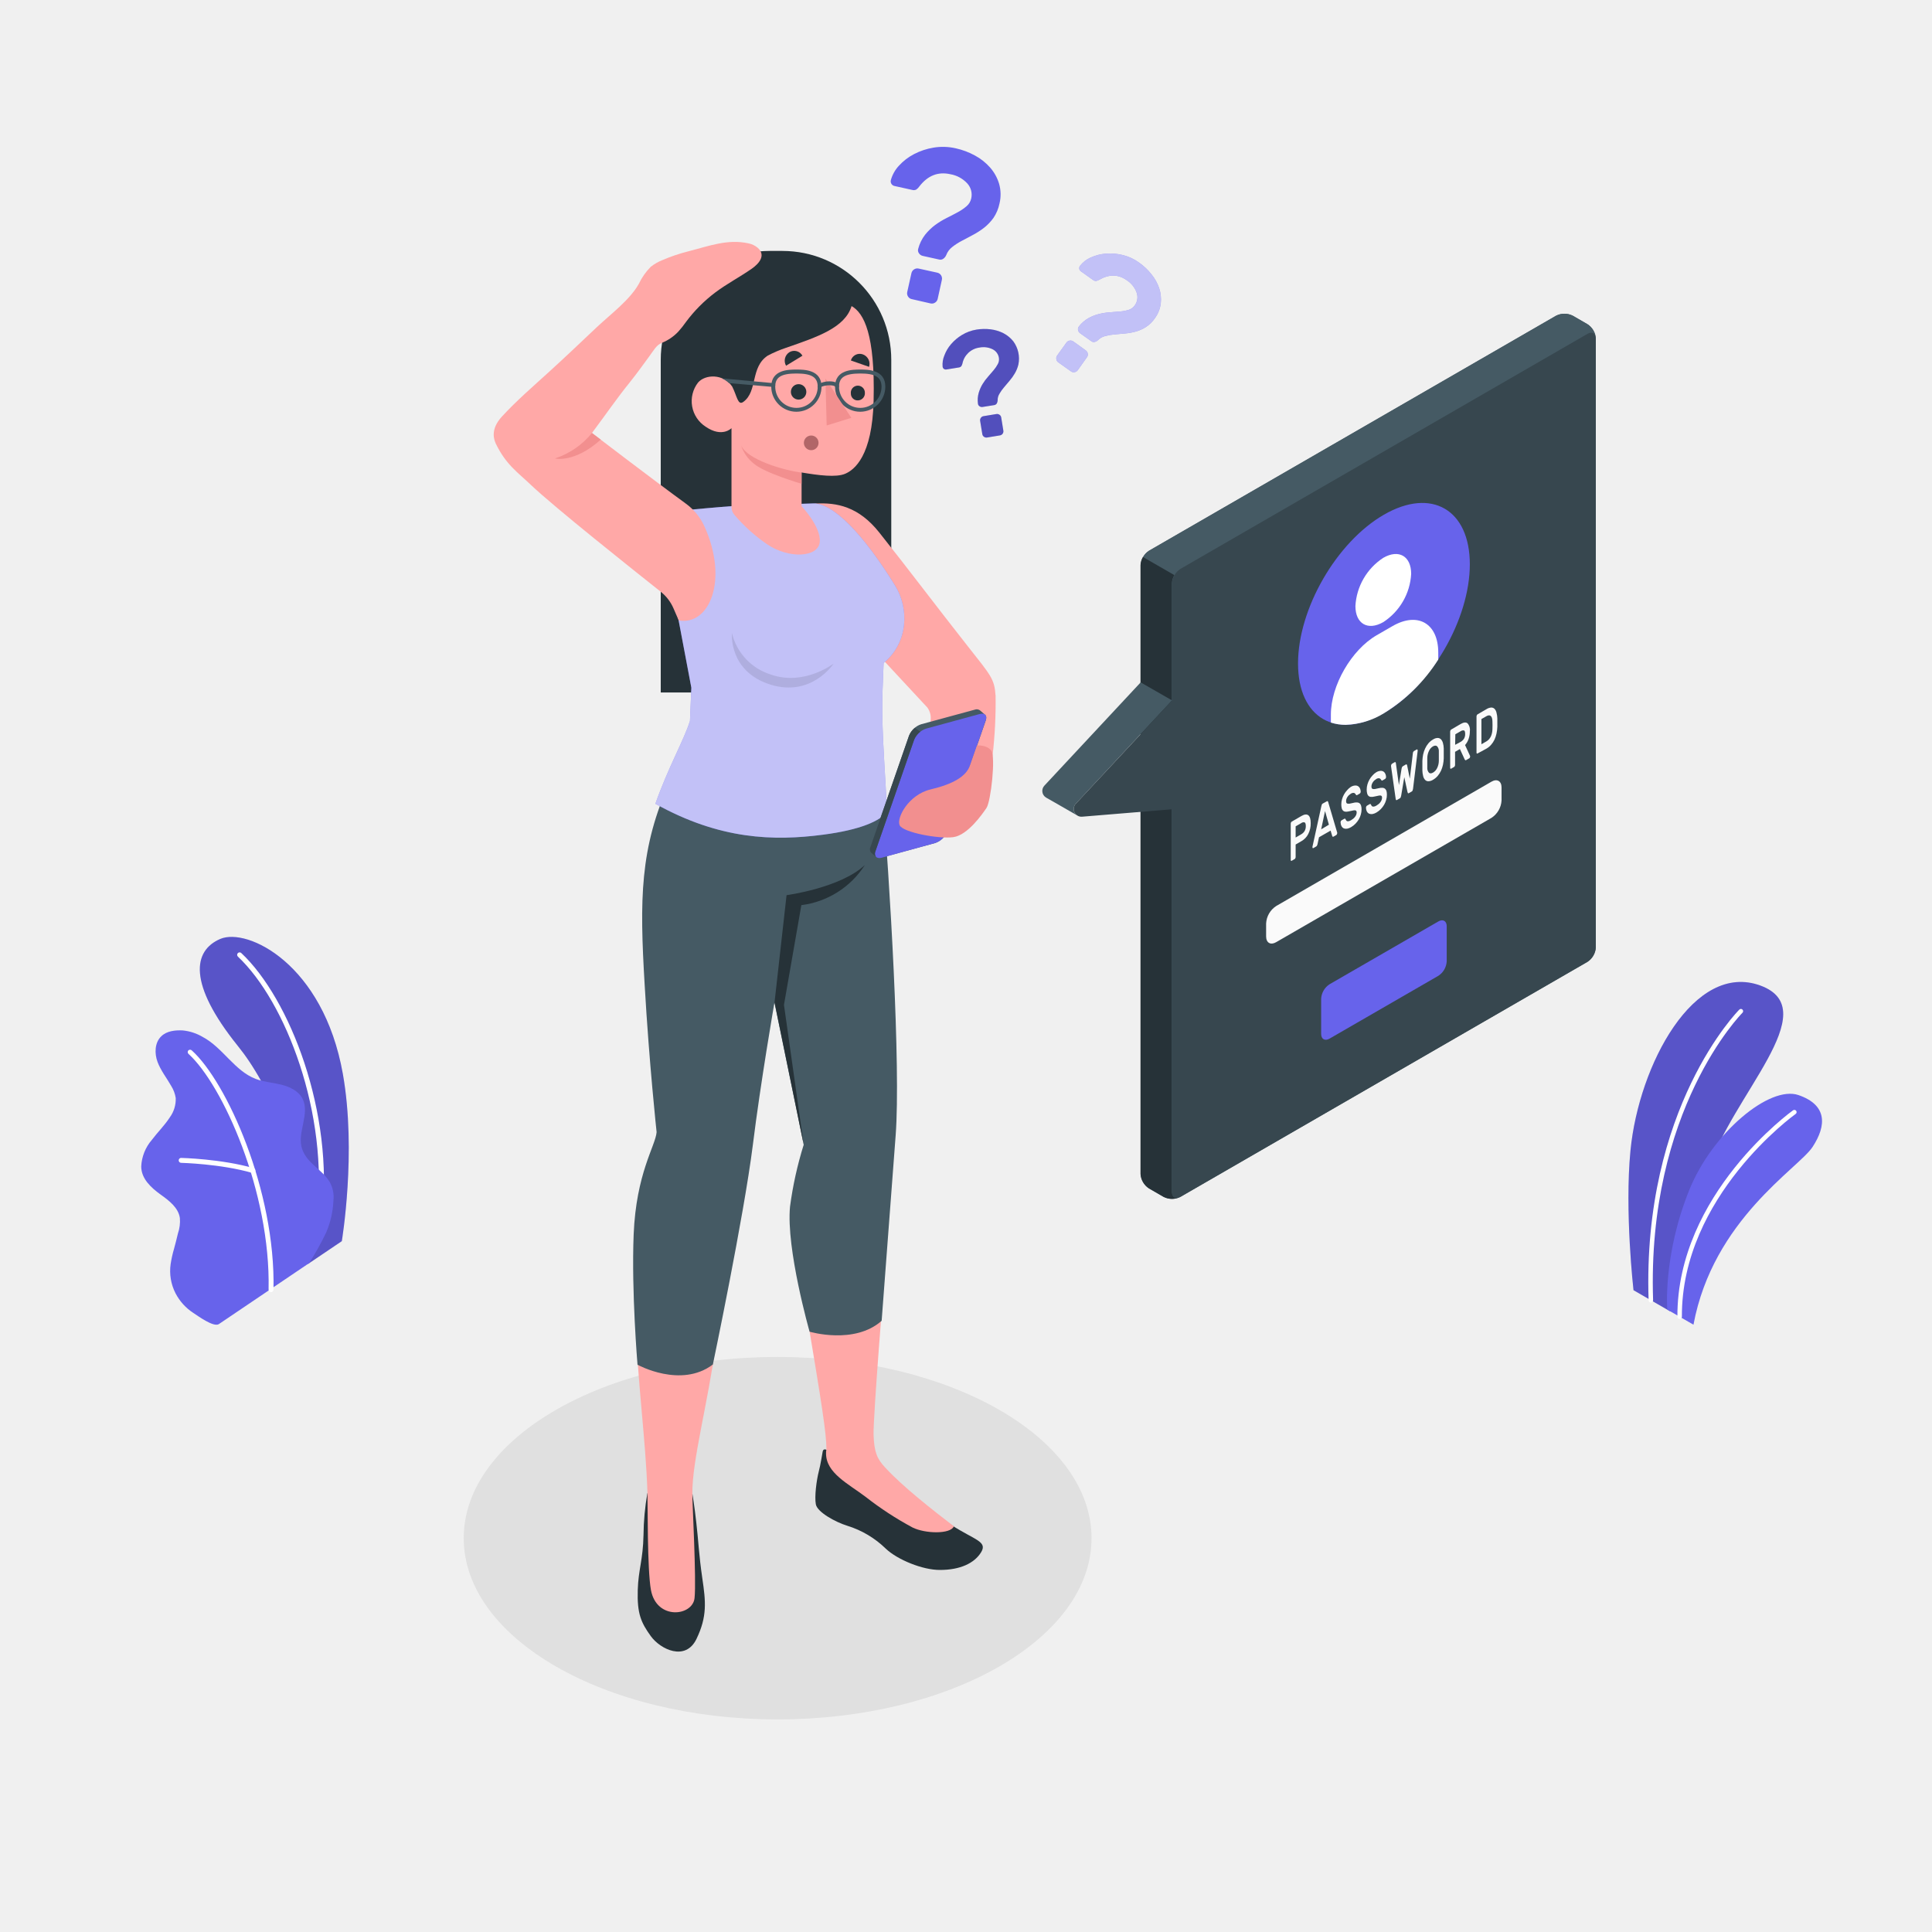
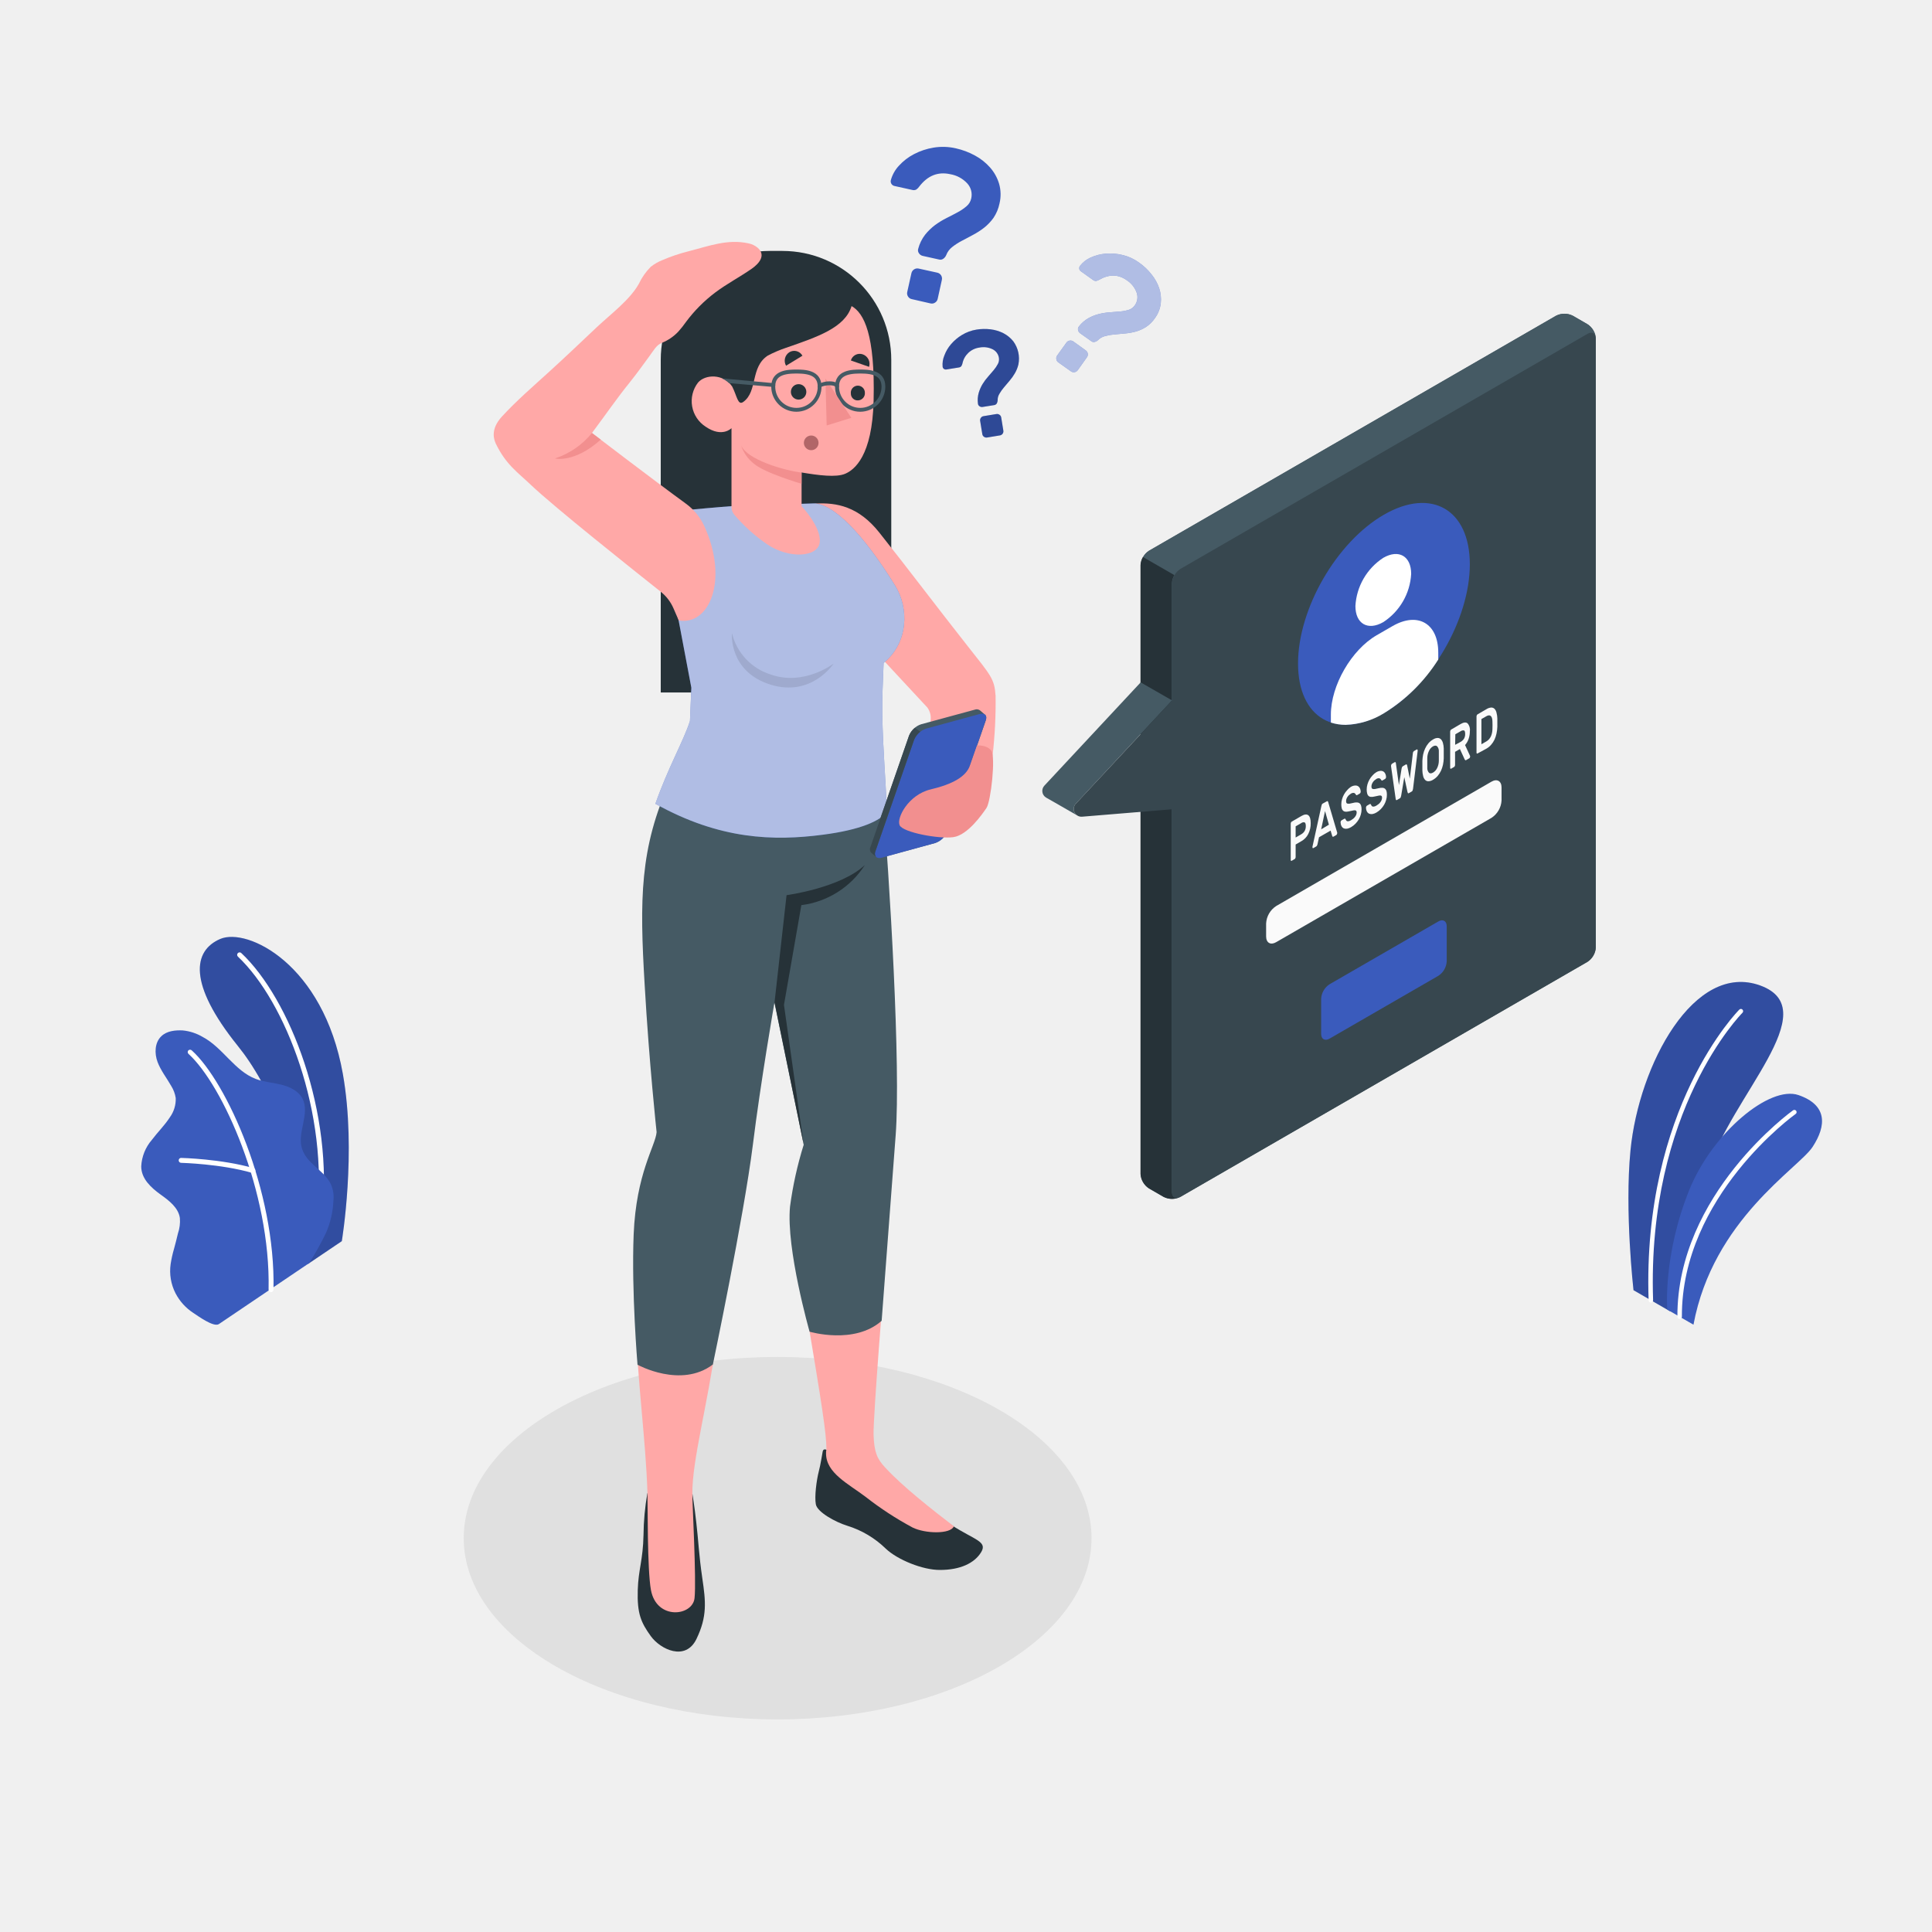
<svg xmlns="http://www.w3.org/2000/svg" viewBox="0 0 500 500">
-   <g id="freepik--Floor--inject-62">
-     <ellipse id="freepik--floor--inject-62" cx="250" cy="341.91" rx="235.59" ry="136.02" style="fill:#f0f0f0" />
+   <g id="freepik--Floor--inject-63">
+     <ellipse id="freepik--floor--inject-63" cx="250" cy="341.91" rx="235.59" ry="136.02" style="fill:#f0f0f0" />
  </g>
-   <g id="freepik--Shadow--inject-62">
-     <ellipse id="freepik--shadow--inject-62" cx="201.25" cy="398.08" rx="81.24" ry="46.9" style="fill:#e0e0e0" />
+   <g id="freepik--Shadow--inject-63">
+     <ellipse id="freepik--shadow--inject-63" cx="201.25" cy="398.08" rx="81.24" ry="46.9" style="fill:#e0e0e0" />
  </g>
-   <g id="freepik--Plants--inject-62">
-     <g id="freepik--plants--inject-62">
-       <path d="M432.28,339.4l-9.53-5.5s-2.33-20.4-.78-36.2c2.18-22.2,16.52-48.92,33.62-42.64s-7.84,28.88-13.39,47.71S432.28,339.4,432.28,339.4Z" style="fill:#6763EB" />
+   <g id="freepik--Plants--inject-63">
+     <g id="freepik--plants--inject-63">
+       <path d="M432.28,339.4l-9.53-5.5s-2.33-20.4-.78-36.2c2.18-22.2,16.52-48.92,33.62-42.64s-7.84,28.88-13.39,47.71S432.28,339.4,432.28,339.4Z" style="fill:#3A5BBC" />
      <path d="M432.28,339.4l-9.53-5.5s-2.33-20.4-.78-36.2c2.18-22.2,16.52-48.92,33.62-42.64s-7.84,28.88-13.39,47.71S432.28,339.4,432.28,339.4Z" style="opacity:0.15" />
      <path d="M427.27,337.09h0a.58.58,0,0,0,.55-.6c-1.67-49.33,22.89-74.15,23.13-74.39a.58.58,0,0,0,0-.82.57.57,0,0,0-.81,0c-.26.24-25.17,25.42-23.48,75.25A.58.58,0,0,0,427.27,337.09Z" style="fill:#fff" />
-       <path d="M438.27,342.83l-6.78-3.91s-1.16-14,5.71-31c6-14.8,20.8-27.09,28.26-24.51s7.27,7.87,3.63,13.42S443.34,315.59,438.27,342.83Z" style="fill:#6763EB" />
+       <path d="M438.27,342.83l-6.78-3.91s-1.16-14,5.71-31c6-14.8,20.8-27.09,28.26-24.51s7.27,7.87,3.63,13.42S443.34,315.59,438.27,342.83Z" style="fill:#3A5BBC" />
      <path d="M434.69,341.35h0a.59.59,0,0,0,.58-.58c-.14-31.2,29.15-52.28,29.45-52.49a.56.56,0,0,0,.13-.8.58.58,0,0,0-.8-.14c-.3.21-30.07,21.65-29.94,53.43A.58.58,0,0,0,434.69,341.35Z" style="fill:#fff" />
    </g>
-     <g id="freepik--plants--inject-62">
-       <path d="M79.66,327.15l8.8-5.94s3.87-23,.27-43.29C83.67,249.46,64,240,57,243s-8.5,11.47,4.57,27.71C69.32,280.26,79.39,300.65,79.66,327.15Z" style="fill:#6763EB" />
+     <g id="freepik--plants--inject-63">
+       <path d="M79.66,327.15l8.8-5.94s3.87-23,.27-43.29C83.67,249.46,64,240,57,243s-8.5,11.47,4.57,27.71C69.32,280.26,79.39,300.65,79.66,327.15Z" style="fill:#3A5BBC" />
      <g style="opacity:0.15">
        <path d="M79.66,327.15l8.8-5.94s3.87-23,.27-43.29C83.67,249.46,64,240,57,243s-8.5,11.47,4.57,27.71C69.32,280.26,79.39,300.65,79.66,327.15Z" />
      </g>
      <path d="M82.68,315.75h-.09A.64.64,0,0,1,82,315c3.18-26.79-8.13-55.87-20.44-67.44a.64.64,0,0,1,0-.9.63.63,0,0,1,.9,0C75,258.44,86.52,288,83.3,315.18A.65.65,0,0,1,82.68,315.75Z" style="fill:#fff" />
-       <path d="M56.62,342.69c-1.4.84-5.48-2.19-6.61-2.92a13.44,13.44,0,0,1-4.58-5.06,12.64,12.64,0,0,1-1.27-7.56,29.89,29.89,0,0,1,.89-4c.35-1.31.7-2.62,1-3.94a9.75,9.75,0,0,0,.5-4c-.39-2.67-2.8-4.5-5-6.07-2.42-1.75-5-4.06-5-7.28A11.32,11.32,0,0,1,39.3,295c1.5-2,3.3-3.74,4.65-5.83a8,8,0,0,0,1.53-5,8.32,8.32,0,0,0-1.16-3.11c-1.18-2.08-2.71-4-3.54-6.21s-.77-5.05,1-6.7c1.41-1.35,3.56-1.57,5.51-1.48a12.63,12.63,0,0,1,5.2,1.71c5.17,2.75,8.21,8.75,13.68,10.84,2.11.8,4.41.94,6.6,1.48s4.45,1.61,5.5,3.6c2.07,3.95-1.54,8.93-.06,13.12,1.32,3.72,5,5.08,7.08,8.41a8,8,0,0,1,1,4.88A23.35,23.35,0,0,1,84.4,319,73,73,0,0,1,80,326.9S56.83,342.56,56.62,342.69Z" style="fill:#6763EB" />
+       <path d="M56.62,342.69c-1.4.84-5.48-2.19-6.61-2.92a13.44,13.44,0,0,1-4.58-5.06,12.64,12.64,0,0,1-1.27-7.56,29.89,29.89,0,0,1,.89-4c.35-1.31.7-2.62,1-3.94a9.75,9.75,0,0,0,.5-4c-.39-2.67-2.8-4.5-5-6.07-2.42-1.75-5-4.06-5-7.28A11.32,11.32,0,0,1,39.3,295c1.5-2,3.3-3.74,4.65-5.83a8,8,0,0,0,1.53-5,8.32,8.32,0,0,0-1.16-3.11c-1.18-2.08-2.71-4-3.54-6.21s-.77-5.05,1-6.7c1.41-1.35,3.56-1.57,5.51-1.48a12.63,12.63,0,0,1,5.2,1.71c5.17,2.75,8.21,8.75,13.68,10.84,2.11.8,4.41.94,6.6,1.48s4.45,1.61,5.5,3.6c2.07,3.95-1.54,8.93-.06,13.12,1.32,3.72,5,5.08,7.08,8.41a8,8,0,0,1,1,4.88A23.35,23.35,0,0,1,84.4,319,73,73,0,0,1,80,326.9S56.83,342.56,56.62,342.69Z" style="fill:#3A5BBC" />
      <path d="M70.14,334.4h0a.64.64,0,0,1-.63-.65c.56-25.32-11.9-53-20.72-61a.64.64,0,0,1-.05-.9.63.63,0,0,1,.9,0c9,8.1,21.71,36.26,21.14,61.93A.63.63,0,0,1,70.14,334.4Z" style="fill:#fff" />
      <path d="M65.47,303.55a.37.37,0,0,1-.18,0c-8.18-2.36-18.32-2.6-18.42-2.61a.63.63,0,0,1-.62-.65.61.61,0,0,1,.65-.62c.1,0,10.4.25,18.74,2.65a.64.64,0,0,1,.43.79A.62.62,0,0,1,65.47,303.55Z" style="fill:#fff" />
    </g>
  </g>
-   <g id="freepik--speech-bubble--inject-62">
-     <g id="freepik--speach-bubble--inject-62">
+   <g id="freepik--speech-bubble--inject-63">
+     <g id="freepik--speach-bubble--inject-63">
      <path d="M301.16,309.74l-3.79-2.19a4.78,4.78,0,0,1-2.17-3.75V146.28a4.8,4.8,0,0,1,2.16-3.75L402.71,81.71a4.79,4.79,0,0,1,4.33,0l3.79,2.19A4.78,4.78,0,0,1,413,87.65V245.17a4.8,4.8,0,0,1-2.16,3.75L305.49,309.75A4.76,4.76,0,0,1,301.16,309.74Z" style="fill:#455a64" />
      <path d="M413,87.3c-.15-1.12-1.06-1.53-2.15-.9L305.49,147.23a4.48,4.48,0,0,0-1.53,1.61l-8.13-4.69a4.43,4.43,0,0,1,1.53-1.62L402.71,81.71a4.79,4.79,0,0,1,4.33,0l3.79,2.19A4.83,4.83,0,0,1,413,87.3Z" style="fill:#455a64" />
      <path d="M305.12,309.92a4.83,4.83,0,0,1-4-.17l-3.8-2.2a4.8,4.8,0,0,1-2.16-3.75V146.28a4.43,4.43,0,0,1,.63-2.13l8.13,4.69a4.37,4.37,0,0,0-.64,2.14V308.5C303.32,309.74,304.1,310.31,305.12,309.92Z" style="fill:#263238" />
      <path d="M303.32,151V308.5c0,1.38,1,1.94,2.17,1.25l105.35-60.83a4.8,4.8,0,0,0,2.16-3.75V87.65c0-1.38-1-1.94-2.16-1.25L305.49,147.23A4.78,4.78,0,0,0,303.32,151Z" style="fill:#37474f" />
      <path d="M278.72,211c-1.36-.81-7.67-4.4-8-4.59a2,2,0,0,1-.43-3.09l24.91-26.72,8.12,4.66L278.42,208A2,2,0,0,0,278.72,211Z" style="fill:#455a64" />
      <path d="M303.32,181.29,278.42,208a2,2,0,0,0,1.63,3.36l23.27-1.92Z" style="fill:#37474f" />
-       <path d="M358.16,133.2c12.28-7.09,22.23-1.34,22.23,12.84s-9.95,31.41-22.23,38.5-22.23,1.34-22.23-12.83S345.88,140.29,358.16,133.2Z" style="fill:#6763EB" />
+       <path d="M358.16,133.2c12.28-7.09,22.23-1.34,22.23,12.84s-9.95,31.41-22.23,38.5-22.23,1.34-22.23-12.83S345.88,140.29,358.16,133.2Z" style="fill:#3A5BBC" />
      <path d="M358,144.36c4-2.3,7.21-.44,7.21,4.16A15.93,15.93,0,0,1,358,161c-4,2.3-7.22.44-7.22-4.16A15.93,15.93,0,0,1,358,144.36Z" style="fill:#fff" />
      <path d="M372.22,168.88c0-7.55-5.31-10.62-11.85-6.84l-4.09,2.36c-6.54,3.78-11.85,13-11.85,20.53V187a12.43,12.43,0,0,0,3.82.59,20.14,20.14,0,0,0,9.91-3,43.81,43.81,0,0,0,14.06-13.9Z" style="fill:#fff" />
-       <path d="M344.08,254.73l28.16-16.26c1.2-.69,2.17-.13,2.17,1.25v9.07a4.78,4.78,0,0,1-2.17,3.75L344.08,268.8c-1.2.69-2.17.13-2.17-1.25v-9.07A4.78,4.78,0,0,1,344.08,254.73Z" style="fill:#6763EB" />
+       <path d="M344.08,254.73l28.16-16.26c1.2-.69,2.17-.13,2.17,1.25v9.07a4.78,4.78,0,0,1-2.17,3.75L344.08,268.8c-1.2.69-2.17.13-2.17-1.25v-9.07A4.78,4.78,0,0,1,344.08,254.73Z" style="fill:#3A5BBC" />
      <path d="M330.29,234.47,386,202.29c1.43-.83,2.6-.16,2.6,1.5v3.37a5.74,5.74,0,0,1-2.6,4.5l-55.74,32.18c-1.43.83-2.59.16-2.59-1.5V239A5.73,5.73,0,0,1,330.29,234.47Z" style="fill:#fafafa" />
      <path d="M336.81,211.18c.76-.44,1.35-.51,1.77-.2s.63,1,.63,2.06a5.92,5.92,0,0,1-.63,2.79,4.42,4.42,0,0,1-1.77,1.86l-1.5.87v3.23a.76.76,0,0,1-.08.32.46.46,0,0,1-.18.22l-.76.44a.15.15,0,0,1-.18,0,.33.33,0,0,1-.07-.24v-9.35a.74.74,0,0,1,.07-.32.51.51,0,0,1,.18-.22Zm-1.5,5.57,1.45-.84a2.42,2.42,0,0,0,.86-.82,2.48,2.48,0,0,0,.32-1.32c0-.54-.11-.85-.32-.94a1,1,0,0,0-.86.19l-1.45.84Z" style="fill:#fafafa" />
      <path d="M343.4,207.37c.1-.06.18-.06.23,0a.78.78,0,0,1,.13.3l2.31,7.82s0,.06,0,.09a.72.72,0,0,1-.08.32.46.46,0,0,1-.18.22l-.68.39c-.12.07-.21.08-.26,0a.4.4,0,0,1-.1-.18l-.41-1.37-3,1.72-.4,1.84a1.83,1.83,0,0,1-.11.29.54.54,0,0,1-.26.28l-.68.39a.14.14,0,0,1-.18,0,.32.32,0,0,1-.07-.23.37.37,0,0,1,0-.11l2.3-10.48a2.27,2.27,0,0,1,.13-.45.56.56,0,0,1,.23-.25Zm.52,6.06-1-3.53-1,4.72Z" style="fill:#fafafa" />
      <path d="M349.57,203.66a2.45,2.45,0,0,1,1.11-.37,1.34,1.34,0,0,1,.8.18,1.29,1.29,0,0,1,.49.59,2.11,2.11,0,0,1,.18.78.6.6,0,0,1-.07.32.46.46,0,0,1-.18.22l-.66.38c-.11.06-.19.07-.24,0a.47.47,0,0,1-.15-.16.73.73,0,0,0-.42-.39,1.16,1.16,0,0,0-.86.22,3.73,3.73,0,0,0-.46.35,2.44,2.44,0,0,0-.39.46,2.53,2.53,0,0,0-.26.52,1.7,1.7,0,0,0-.09.54,1,1,0,0,0,.09.49.38.38,0,0,0,.3.19,1.64,1.64,0,0,0,.56,0l.87-.19a3,3,0,0,1,1-.12,1.12,1.12,0,0,1,.67.22,1.19,1.19,0,0,1,.38.59,3.08,3.08,0,0,1,.13,1,4.73,4.73,0,0,1-.19,1.32,5.35,5.35,0,0,1-.53,1.26,6.08,6.08,0,0,1-.86,1.12,5.15,5.15,0,0,1-1.14.89,3.08,3.08,0,0,1-1,.39,1.61,1.61,0,0,1-.86-.07,1.3,1.3,0,0,1-.59-.55,2.24,2.24,0,0,1-.26-1,.78.78,0,0,1,.07-.33.56.56,0,0,1,.19-.21l.66-.38c.1-.06.18-.08.24-.05s.1.08.14.17a1.35,1.35,0,0,0,.16.29.53.53,0,0,0,.25.19.89.89,0,0,0,.4,0,2,2,0,0,0,.6-.25,3.87,3.87,0,0,0,.55-.38,2.68,2.68,0,0,0,.78-1,1.68,1.68,0,0,0,.12-.63.58.58,0,0,0-.13-.44.5.5,0,0,0-.4-.12,2.8,2.8,0,0,0-.67.11c-.26.06-.56.13-.91.19a2.4,2.4,0,0,1-.82.06.94.94,0,0,1-.58-.25,1.28,1.28,0,0,1-.35-.62,4.3,4.3,0,0,1-.11-1.06,4.5,4.5,0,0,1,.19-1.3,5.24,5.24,0,0,1,.52-1.24,5.54,5.54,0,0,1,.78-1.07A4.53,4.53,0,0,1,349.57,203.66Z" style="fill:#fafafa" />
      <path d="M356.14,199.88a2.37,2.37,0,0,1,1.11-.38,1.36,1.36,0,0,1,.8.18,1.34,1.34,0,0,1,.48.59,2.11,2.11,0,0,1,.18.78.52.52,0,0,1-.07.32.46.46,0,0,1-.18.22l-.66.38c-.1.06-.18.08-.24,0a.35.35,0,0,1-.14-.17.8.8,0,0,0-.43-.38,1.13,1.13,0,0,0-.85.22,3.19,3.19,0,0,0-.47.35,2.39,2.39,0,0,0-.38.46,2.11,2.11,0,0,0-.26.52,1.71,1.71,0,0,0-.1.54,1,1,0,0,0,.09.49.38.38,0,0,0,.3.19,1.63,1.63,0,0,0,.56,0l.87-.19a3.32,3.32,0,0,1,1-.12,1.1,1.1,0,0,1,.67.22,1.28,1.28,0,0,1,.39.59,3.48,3.48,0,0,1,.12,1,4.73,4.73,0,0,1-.19,1.32,5.35,5.35,0,0,1-.53,1.26,6,6,0,0,1-.86,1.13,5.63,5.63,0,0,1-1.13.88,3.12,3.12,0,0,1-1,.39,1.59,1.59,0,0,1-.85-.07,1.27,1.27,0,0,1-.6-.55,2.12,2.12,0,0,1-.25-1,.52.52,0,0,1,.07-.32.46.46,0,0,1,.18-.22l.66-.38c.1-.06.19-.08.24-.05a.25.25,0,0,1,.14.17,2,2,0,0,0,.16.29.55.55,0,0,0,.26.19.89.89,0,0,0,.4,0,2,2,0,0,0,.6-.25,4.45,4.45,0,0,0,.54-.38,2.32,2.32,0,0,0,.46-.48,2.61,2.61,0,0,0,.32-.56,1.68,1.68,0,0,0,.12-.63.58.58,0,0,0-.13-.44.5.5,0,0,0-.4-.12,3.22,3.22,0,0,0-.66.11c-.26.06-.57.13-.91.19a2.46,2.46,0,0,1-.83.06.91.91,0,0,1-.58-.25,1.27,1.27,0,0,1-.34-.62,3.79,3.79,0,0,1-.12-1.05,4.88,4.88,0,0,1,.19-1.31,5.69,5.69,0,0,1,.52-1.24,5.19,5.19,0,0,1,.79-1.07A4,4,0,0,1,356.14,199.88Z" style="fill:#fafafa" />
      <path d="M363.43,201.13l-.81,4.79a1.93,1.93,0,0,1-.12.42.51.51,0,0,1-.21.26l-.76.44c-.1.06-.17.06-.22,0a.49.49,0,0,1-.11-.29L360,198.3s0-.08,0-.11a.76.76,0,0,1,.08-.32.51.51,0,0,1,.18-.22l.69-.4a.24.24,0,0,1,.18,0q.09,0,.12.24l.79,5.69.69-4.27a1.4,1.4,0,0,1,.09-.31.53.53,0,0,1,.24-.3l.77-.45c.11-.06.19-.05.24,0a.6.6,0,0,1,.09.21l.7,3.47.79-6.6a.9.9,0,0,1,.11-.37.66.66,0,0,1,.18-.19l.69-.4a.15.15,0,0,1,.18,0,.33.33,0,0,1,.08.24.62.62,0,0,1,0,.12l-1.2,9.83a1.85,1.85,0,0,1-.11.42.58.58,0,0,1-.22.26l-.77.44c-.09.05-.16.05-.21,0a1.41,1.41,0,0,1-.12-.29Z" style="fill:#fafafa" />
      <path d="M368.11,196.89a10.32,10.32,0,0,1,.2-1.65,7.16,7.16,0,0,1,.52-1.54,6,6,0,0,1,.84-1.33,4.52,4.52,0,0,1,1.21-1,2.27,2.27,0,0,1,1.19-.39,1.24,1.24,0,0,1,.85.35,2.32,2.32,0,0,1,.51.95,5.67,5.67,0,0,1,.21,1.41c0,.18,0,.38,0,.6s0,.45,0,.69,0,.47,0,.69,0,.43,0,.62a10.07,10.07,0,0,1-.2,1.64,7.73,7.73,0,0,1-.51,1.54,6.39,6.39,0,0,1-.85,1.33,4.73,4.73,0,0,1-1.2,1,2.38,2.38,0,0,1-1.21.39,1.15,1.15,0,0,1-.84-.34,2.11,2.11,0,0,1-.52-1,6.38,6.38,0,0,1-.2-1.41c0-.18,0-.38,0-.6s0-.45,0-.69,0-.46,0-.69S368.1,197.07,368.11,196.89Zm4.26-2.39a1.82,1.82,0,0,0-.44-1.36c-.26-.23-.62-.22-1.05,0a2.62,2.62,0,0,0-1.06,1.18,4.37,4.37,0,0,0-.44,1.87c0,.37,0,.78,0,1.23s0,.85,0,1.21a1.82,1.82,0,0,0,.44,1.36c.26.22.62.2,1.06-.05a2.68,2.68,0,0,0,1.05-1.17,4.32,4.32,0,0,0,.44-1.86c0-.38,0-.79,0-1.24S372.38,194.86,372.37,194.5Z" style="fill:#fafafa" />
      <path d="M378,187.38c.79-.45,1.38-.52,1.79-.19a2.45,2.45,0,0,1,.61,2,6.13,6.13,0,0,1-.31,2,5,5,0,0,1-.93,1.64l1.3,2.83a.78.78,0,0,1,0,.14.58.58,0,0,1-.06.26.39.39,0,0,1-.14.18l-.8.46c-.13.07-.22.08-.28,0a.68.68,0,0,1-.13-.18l-1.23-2.67-1.25.72v3.38a.74.74,0,0,1-.07.32.59.59,0,0,1-.18.22l-.76.44a.14.14,0,0,1-.18,0,.3.3,0,0,1-.08-.23v-9.35a.76.76,0,0,1,.08-.32.46.46,0,0,1,.18-.22Zm-1.41,5.38L378,192a2.52,2.52,0,0,0,.86-.79,2.26,2.26,0,0,0,.32-1.28c0-.54-.11-.84-.32-.9a1.18,1.18,0,0,0-.86.22l-1.36.78Z" style="fill:#fafafa" />
      <path d="M384.7,183.53a2.65,2.65,0,0,1,1.21-.42,1.2,1.2,0,0,1,.85.31,2.1,2.1,0,0,1,.53,1,6.36,6.36,0,0,1,.22,1.52c0,.7,0,1.42,0,2.15a10,10,0,0,1-.22,1.77,7.42,7.42,0,0,1-.52,1.57,5.9,5.9,0,0,1-.84,1.28,4.6,4.6,0,0,1-1.18,1L382.38,195a.14.14,0,0,1-.18,0,.29.29,0,0,1-.08-.23v-9.35a.76.76,0,0,1,.08-.32.46.46,0,0,1,.18-.22Zm1.54,3.11a3.06,3.06,0,0,0-.12-.8,1.09,1.09,0,0,0-.29-.52.65.65,0,0,0-.48-.19,1.42,1.42,0,0,0-.7.24l-1.26.72v6.52l1.31-.75a2.6,2.6,0,0,0,.67-.56,3.43,3.43,0,0,0,.47-.72,4.12,4.12,0,0,0,.28-.86,5,5,0,0,0,.12-.94C386.27,188.05,386.27,187.34,386.24,186.64Z" style="fill:#fafafa" />
    </g>
  </g>
-   <g id="freepik--question-marks--inject-62">
-     <g id="freepik--question-marks--inject-62">
-       <path d="M247.38,38.39a18.76,18.76,0,0,1,4.94,1.86,14.19,14.19,0,0,1,3.93,3.12,11.26,11.26,0,0,1,2.32,4.2,10,10,0,0,1,.1,5.09,10.36,10.36,0,0,1-1.55,3.72,12.65,12.65,0,0,1-2.44,2.56,19.45,19.45,0,0,1-2.91,1.87l-2.88,1.53a15.76,15.76,0,0,0-2.46,1.59A4.72,4.72,0,0,0,244.89,66a2.2,2.2,0,0,1-.73.94,1.28,1.28,0,0,1-1.1.23l-4.24-.94a1.57,1.57,0,0,1-1-.69,1.29,1.29,0,0,1-.19-1.15,10.12,10.12,0,0,1,1.77-3.62A14.12,14.12,0,0,1,242,58.24a20.91,20.91,0,0,1,3-1.83c1-.51,2-1,2.87-1.49a13,13,0,0,0,2.27-1.55,3.61,3.61,0,0,0,1.21-2,4.32,4.32,0,0,0-1-3.88,7.75,7.75,0,0,0-4.44-2.41q-4.74-1.05-8,3.19a3.07,3.07,0,0,1-.78.79,1.47,1.47,0,0,1-1.11.08l-4.51-1a1.24,1.24,0,0,1-.79-.52,1.22,1.22,0,0,1-.17-1,8.94,8.94,0,0,1,2.08-3.72,13.93,13.93,0,0,1,3.89-3,16.81,16.81,0,0,1,5.11-1.7A14.9,14.9,0,0,1,247.38,38.39Zm-4.79,32.18a1.56,1.56,0,0,1,1.17,1.84l-1.08,4.9a1.48,1.48,0,0,1-.68,1,1.46,1.46,0,0,1-1.16.22L236,77.42a1.45,1.45,0,0,1-1-.68,1.49,1.49,0,0,1-.21-1.16l1.09-4.9a1.57,1.57,0,0,1,1.84-1.18Z" style="fill:#6763EB" />
-       <path d="M252.72,85.3a13.06,13.06,0,0,1,3.64-.07,10,10,0,0,1,3.32,1,8,8,0,0,1,2.56,2.1,7.57,7.57,0,0,1,1.32,6,8.37,8.37,0,0,1-.91,2.27,12.63,12.63,0,0,1-1.38,1.94c-.51.6-1,1.17-1.45,1.72a10.86,10.86,0,0,0-1.17,1.65,3.09,3.09,0,0,0-.46,1.71,1.69,1.69,0,0,1-.23.8.94.94,0,0,1-.65.42l-3,.48a1.07,1.07,0,0,1-.81-.18.88.88,0,0,1-.41-.69,6.81,6.81,0,0,1,.2-2.78,9.81,9.81,0,0,1,1-2.28,13.27,13.27,0,0,1,1.44-1.93c.53-.6,1-1.16,1.46-1.7a8.51,8.51,0,0,0,1.06-1.57,2.51,2.51,0,0,0,.27-1.58,3,3,0,0,0-1.65-2.23,5.39,5.39,0,0,0-3.46-.42,5.18,5.18,0,0,0-4.33,4.11,2.26,2.26,0,0,1-.3.71,1.06,1.06,0,0,1-.68.33l-3.16.51a.86.86,0,0,1-.64-.13.82.82,0,0,1-.35-.58A6,6,0,0,1,244.4,92a9.59,9.59,0,0,1,1.72-2.92,11.76,11.76,0,0,1,2.84-2.4A10.42,10.42,0,0,1,252.72,85.3Zm5.16,21.85a1.06,1.06,0,0,1,.79.19,1,1,0,0,1,.44.69l.56,3.43a1.07,1.07,0,0,1-.88,1.22l-3.35.55a1.07,1.07,0,0,1-.79-.19,1,1,0,0,1-.43-.69l-.56-3.43a1,1,0,0,1,.19-.79,1,1,0,0,1,.69-.43Z" style="fill:#6763EB" />
+   <g id="freepik--question-marks--inject-63">
+     <g id="freepik--question-marks--inject-63">
+       <path d="M247.38,38.39a18.76,18.76,0,0,1,4.94,1.86,14.19,14.19,0,0,1,3.93,3.12,11.26,11.26,0,0,1,2.32,4.2,10,10,0,0,1,.1,5.09,10.36,10.36,0,0,1-1.55,3.72,12.65,12.65,0,0,1-2.44,2.56,19.45,19.45,0,0,1-2.91,1.87l-2.88,1.53a15.76,15.76,0,0,0-2.46,1.59A4.72,4.72,0,0,0,244.89,66a2.2,2.2,0,0,1-.73.94,1.28,1.28,0,0,1-1.1.23l-4.24-.94a1.57,1.57,0,0,1-1-.69,1.29,1.29,0,0,1-.19-1.15,10.12,10.12,0,0,1,1.77-3.62A14.12,14.12,0,0,1,242,58.24a20.91,20.91,0,0,1,3-1.83c1-.51,2-1,2.87-1.49a13,13,0,0,0,2.27-1.55,3.61,3.61,0,0,0,1.21-2,4.32,4.32,0,0,0-1-3.88,7.75,7.75,0,0,0-4.44-2.41q-4.74-1.05-8,3.19a3.07,3.07,0,0,1-.78.79,1.47,1.47,0,0,1-1.11.08l-4.51-1a1.24,1.24,0,0,1-.79-.52,1.22,1.22,0,0,1-.17-1,8.94,8.94,0,0,1,2.08-3.72,13.93,13.93,0,0,1,3.89-3,16.81,16.81,0,0,1,5.11-1.7A14.9,14.9,0,0,1,247.38,38.39Zm-4.79,32.18a1.56,1.56,0,0,1,1.17,1.84l-1.08,4.9a1.48,1.48,0,0,1-.68,1,1.46,1.46,0,0,1-1.16.22L236,77.42a1.45,1.45,0,0,1-1-.68,1.49,1.49,0,0,1-.21-1.16l1.09-4.9a1.57,1.57,0,0,1,1.84-1.18Z" style="fill:#3A5BBC" />
+       <path d="M252.72,85.3a13.06,13.06,0,0,1,3.64-.07,10,10,0,0,1,3.32,1,8,8,0,0,1,2.56,2.1,7.57,7.57,0,0,1,1.32,6,8.37,8.37,0,0,1-.91,2.27,12.63,12.63,0,0,1-1.38,1.94c-.51.6-1,1.17-1.45,1.72a10.86,10.86,0,0,0-1.17,1.65,3.09,3.09,0,0,0-.46,1.71,1.69,1.69,0,0,1-.23.8.94.94,0,0,1-.65.42l-3,.48a1.07,1.07,0,0,1-.81-.18.88.88,0,0,1-.41-.69,6.81,6.81,0,0,1,.2-2.78,9.81,9.81,0,0,1,1-2.28,13.27,13.27,0,0,1,1.44-1.93c.53-.6,1-1.16,1.46-1.7a8.51,8.51,0,0,0,1.06-1.57,2.51,2.51,0,0,0,.27-1.58,3,3,0,0,0-1.65-2.23,5.39,5.39,0,0,0-3.46-.42,5.18,5.18,0,0,0-4.33,4.11,2.26,2.26,0,0,1-.3.71,1.06,1.06,0,0,1-.68.33l-3.16.51a.86.86,0,0,1-.64-.13.82.82,0,0,1-.35-.58A6,6,0,0,1,244.4,92a9.59,9.59,0,0,1,1.72-2.92,11.76,11.76,0,0,1,2.84-2.4A10.42,10.42,0,0,1,252.72,85.3Zm5.16,21.85a1.06,1.06,0,0,1,.79.19,1,1,0,0,1,.44.69l.56,3.43a1.07,1.07,0,0,1-.88,1.22l-3.35.55a1.07,1.07,0,0,1-.79-.19,1,1,0,0,1-.43-.69l-.56-3.43a1,1,0,0,1,.19-.79,1,1,0,0,1,.69-.43Z" style="fill:#3A5BBC" />
      <g style="opacity:0.2">
        <path d="M252.72,85.3a13.06,13.06,0,0,1,3.64-.07,10,10,0,0,1,3.32,1,8,8,0,0,1,2.56,2.1,7.57,7.57,0,0,1,1.32,6,8.37,8.37,0,0,1-.91,2.27,12.63,12.63,0,0,1-1.38,1.94c-.51.6-1,1.17-1.45,1.72a10.86,10.86,0,0,0-1.17,1.65,3.09,3.09,0,0,0-.46,1.71,1.69,1.69,0,0,1-.23.8.94.94,0,0,1-.65.42l-3,.48a1.07,1.07,0,0,1-.81-.18.88.88,0,0,1-.41-.69,6.81,6.81,0,0,1,.2-2.78,9.81,9.81,0,0,1,1-2.28,13.27,13.27,0,0,1,1.44-1.93c.53-.6,1-1.16,1.46-1.7a8.51,8.51,0,0,0,1.06-1.57,2.51,2.51,0,0,0,.27-1.58,3,3,0,0,0-1.65-2.23,5.39,5.39,0,0,0-3.46-.42,5.18,5.18,0,0,0-4.33,4.11,2.26,2.26,0,0,1-.3.71,1.06,1.06,0,0,1-.68.33l-3.16.51a.86.86,0,0,1-.64-.13.82.82,0,0,1-.35-.58A6,6,0,0,1,244.4,92a9.59,9.59,0,0,1,1.72-2.92,11.76,11.76,0,0,1,2.84-2.4A10.42,10.42,0,0,1,252.72,85.3Zm5.16,21.85a1.06,1.06,0,0,1,.79.19,1,1,0,0,1,.44.69l.56,3.43a1.07,1.07,0,0,1-.88,1.22l-3.35.55a1.07,1.07,0,0,1-.79-.19,1,1,0,0,1-.43-.69l-.56-3.43a1,1,0,0,1,.19-.79,1,1,0,0,1,.69-.43Z" />
      </g>
-       <path d="M281,90.69a1.22,1.22,0,0,1,.51.82,1.2,1.2,0,0,1-.21.94l-2.38,3.35a1.22,1.22,0,0,1-.82.51,1.2,1.2,0,0,1-.94-.21l-3.28-2.33a1.17,1.17,0,0,1-.5-.82,1.2,1.2,0,0,1,.21-.94L276,88.66a1.27,1.27,0,0,1,1.76-.3ZM294.84,68A14.76,14.76,0,0,1,298,71a11.55,11.55,0,0,1,2,3.6,9.21,9.21,0,0,1,.41,3.9,8.15,8.15,0,0,1-1.54,3.87,8.25,8.25,0,0,1-2.36,2.3,9.85,9.85,0,0,1-2.65,1.16,16.68,16.68,0,0,1-2.78.48l-2.66.24a13,13,0,0,0-2.36.41A3.86,3.86,0,0,0,284.18,88a1.77,1.77,0,0,1-.85.48,1,1,0,0,1-.9-.18l-2.9-2.06a1.32,1.32,0,0,1-.53-.83,1.06,1.06,0,0,1,.23-.93,8.31,8.31,0,0,1,2.49-2.16,11.42,11.42,0,0,1,2.76-1.07,16.43,16.43,0,0,1,2.83-.43q1.41-.09,2.64-.21a10.41,10.41,0,0,0,2.21-.44A3,3,0,0,0,293.7,79a3.55,3.55,0,0,0,.47-3.25,6.35,6.35,0,0,0-2.57-3.23q-3.24-2.31-7.07-.15a2.5,2.5,0,0,1-.84.34,1.18,1.18,0,0,1-.86-.29l-3.08-2.19a1,1,0,0,1-.43-.65,1,1,0,0,1,.19-.78,7.21,7.21,0,0,1,2.75-2.15,11.63,11.63,0,0,1,3.88-1,13.62,13.62,0,0,1,4.4.35A12,12,0,0,1,294.84,68Z" style="fill:#6763EB" />
+       <path d="M281,90.69a1.22,1.22,0,0,1,.51.82,1.2,1.2,0,0,1-.21.94l-2.38,3.35a1.22,1.22,0,0,1-.82.51,1.2,1.2,0,0,1-.94-.21l-3.28-2.33a1.17,1.17,0,0,1-.5-.82,1.2,1.2,0,0,1,.21-.94L276,88.66a1.27,1.27,0,0,1,1.76-.3ZM294.84,68A14.76,14.76,0,0,1,298,71a11.55,11.55,0,0,1,2,3.6,9.21,9.21,0,0,1,.41,3.9,8.15,8.15,0,0,1-1.54,3.87,8.25,8.25,0,0,1-2.36,2.3,9.85,9.85,0,0,1-2.65,1.16,16.68,16.68,0,0,1-2.78.48l-2.66.24a13,13,0,0,0-2.36.41A3.86,3.86,0,0,0,284.18,88a1.77,1.77,0,0,1-.85.48,1,1,0,0,1-.9-.18l-2.9-2.06a1.32,1.32,0,0,1-.53-.83,1.06,1.06,0,0,1,.23-.93,8.31,8.31,0,0,1,2.49-2.16,11.42,11.42,0,0,1,2.76-1.07,16.43,16.43,0,0,1,2.83-.43q1.41-.09,2.64-.21a10.41,10.41,0,0,0,2.21-.44A3,3,0,0,0,293.7,79a3.55,3.55,0,0,0,.47-3.25,6.35,6.35,0,0,0-2.57-3.23q-3.24-2.31-7.07-.15a2.5,2.5,0,0,1-.84.34,1.18,1.18,0,0,1-.86-.29l-3.08-2.19a1,1,0,0,1-.43-.65,1,1,0,0,1,.19-.78,7.21,7.21,0,0,1,2.75-2.15,11.63,11.63,0,0,1,3.88-1,13.62,13.62,0,0,1,4.4.35A12,12,0,0,1,294.84,68Z" style="fill:#3A5BBC" />
      <g style="opacity:0.6">
        <path d="M281,90.69a1.22,1.22,0,0,1,.51.82,1.2,1.2,0,0,1-.21.94l-2.38,3.35a1.22,1.22,0,0,1-.82.51,1.2,1.2,0,0,1-.94-.21l-3.28-2.33a1.17,1.17,0,0,1-.5-.82,1.2,1.2,0,0,1,.21-.94L276,88.66a1.27,1.27,0,0,1,1.76-.3ZM294.84,68A14.76,14.76,0,0,1,298,71a11.55,11.55,0,0,1,2,3.6,9.21,9.21,0,0,1,.41,3.9,8.15,8.15,0,0,1-1.54,3.87,8.25,8.25,0,0,1-2.36,2.3,9.85,9.85,0,0,1-2.65,1.16,16.68,16.68,0,0,1-2.78.48l-2.66.24a13,13,0,0,0-2.36.41A3.86,3.86,0,0,0,284.18,88a1.77,1.77,0,0,1-.85.48,1,1,0,0,1-.9-.18l-2.9-2.06a1.32,1.32,0,0,1-.53-.83,1.06,1.06,0,0,1,.23-.93,8.31,8.31,0,0,1,2.49-2.16,11.42,11.42,0,0,1,2.76-1.07,16.43,16.43,0,0,1,2.83-.43q1.41-.09,2.64-.21a10.41,10.41,0,0,0,2.21-.44A3,3,0,0,0,293.7,79a3.55,3.55,0,0,0,.47-3.25,6.35,6.35,0,0,0-2.57-3.23q-3.24-2.31-7.07-.15a2.5,2.5,0,0,1-.84.34,1.18,1.18,0,0,1-.86-.29l-3.08-2.19a1,1,0,0,1-.43-.65,1,1,0,0,1,.19-.78,7.21,7.21,0,0,1,2.75-2.15,11.63,11.63,0,0,1,3.88-1,13.62,13.62,0,0,1,4.4.35A12,12,0,0,1,294.84,68Z" style="fill:#fff" />
      </g>
    </g>
  </g>
-   <g id="freepik--Character--inject-62">
-     <g id="freepik--character--inject-62">
+   <g id="freepik--Character--inject-63">
+     <g id="freepik--character--inject-63">
      <path d="M206.53,179.21H171V93.13a28.19,28.19,0,0,1,28.19-28.19h3.28a28.19,28.19,0,0,1,28.19,28.19v62A24.13,24.13,0,0,1,206.53,179.21Z" style="fill:#263238" />
      <path d="M167.54,386.44a66.14,66.14,0,0,0-1,10.8c-.13,6.56-1.33,8.89-1.49,14.27-.19,6.15.88,8.45,3.37,11.91s9,6.59,11.82.75,2.41-9.67,1.52-15.7c-.91-6.24-1-9.69-1.56-14.44-.46-4.19-1-7.38-1-7.38Z" style="fill:#263238" />
      <path d="M186.16,342.87l-21.6-.39c.32,14.42,2.61,30.43,3,44,.08,2.55-.06,19.79.9,25,1.45,7.88,10.79,6.81,11.29,2.1s-.6-24.84-.57-26.92c-.09-8.68,4-23.33,6.11-38.91C185.38,347,186.06,343.62,186.16,342.87Z" style="fill:#ffa8a7" />
      <path d="M213.91,375.22s-.85-.46-1,.45c-.21,1.08-.53,3.31-1,5.09-.62,2.47-1.14,6.54-.77,8.56s5.07,4.6,8.12,5.54a24.74,24.74,0,0,1,10,5.95c3,2.84,9.53,5.52,14,5.49,5.25,0,8.91-1.75,10.64-4.56s-1.58-3.15-7.58-7l-4.65-3c-9.51-6.21-13-9.53-15.67-15.74Z" style="fill:#263238" />
      <path d="M226.08,371.37C225.92,366.91,229,329,229,329l-20.51,9.35c4.39,26.22,5.33,32.41,5.4,36.7h0a3.81,3.81,0,0,0-.11,1.1c0,5.09,5.77,7.84,10.25,11.24a84.25,84.25,0,0,0,12.13,7.92c3.26,1.63,9.88,1.78,10.7-.31-5.46-4.17-13.4-10.41-17.74-15.17C227,377.59,226.24,375.84,226.08,371.37Z" style="fill:#ffa8a7" />
      <path d="M173.41,202.16c-7.88,17.29-7.88,30.67-6.57,52.74C168,275.15,169.93,293,169.93,293c-.3,3.59-5.29,10.6-5.94,26.48-.6,14.84,1,33.71,1,33.71s11.21,6.21,19.5-.06c0,0,8-38.19,10.34-56.77,2-16.21,5.6-36.92,5.6-36.92L208,296.25a96,96,0,0,0-3.54,16c-1.06,10.93,5.06,32.39,5.06,32.39s11.58,3.45,18.65-2.82c0,0,2.64-34.89,3.63-48.05,1.32-17.63-1.46-65.35-3.63-90.62Z" style="fill:#455a64" />
      <path d="M200.45,259.41l3.11-27.74s13.94-1.86,20.26-7.8a22.88,22.88,0,0,1-16.43,10.38l-4.5,25.81L208,296.25Z" style="fill:#263238" />
      <path d="M256.9,195.34a120.34,120.34,0,0,0,.76-15.25c-.31-4.4-1.1-5.12-7.25-12.91-8.3-10.53-15.39-20-22.89-29.41-5.36-6.72-11-7.75-16.48-7.45-3.84.21,3.66,18.68,7.43,29.61L240,183.11a4.6,4.6,0,0,1,.86,3.17L239.56,206l6.45,8.64S255.78,206.22,256.9,195.34Z" style="fill:#ffa8a7" />
-       <path d="M190.28,130.92h0c-4.17.29-11.75,1-11.75,1-4.37,2.44-5.48,4.45-6.29,10.25-.35,2.48,1.67,9.07,3.4,18.44l3.28,17.37-.36,8.62c-1.7,5.26-5.55,11.79-8.95,21.42,16.7,9.32,30.7,9.67,43.4,8,9.68-1.25,14.81-3.59,16.52-5.91-.36-9.51-1-15.39-1.2-25.33-.07-4.17.18-8.39.35-13.19,6.49-5.34,6.57-14.22,3-20-8.23-13.33-16.24-21.72-21.54-21.29Z" style="fill:#6763EB" />
+       <path d="M190.28,130.92h0c-4.17.29-11.75,1-11.75,1-4.37,2.44-5.48,4.45-6.29,10.25-.35,2.48,1.67,9.07,3.4,18.44l3.28,17.37-.36,8.62c-1.7,5.26-5.55,11.79-8.95,21.42,16.7,9.32,30.7,9.67,43.4,8,9.68-1.25,14.81-3.59,16.52-5.91-.36-9.51-1-15.39-1.2-25.33-.07-4.17.18-8.39.35-13.19,6.49-5.34,6.57-14.22,3-20-8.23-13.33-16.24-21.72-21.54-21.29Z" style="fill:#3A5BBC" />
      <path d="M190.28,130.92h0c-4.17.29-11.75,1-11.75,1-4.37,2.44-5.48,4.45-6.29,10.25-.35,2.48,1.67,9.07,3.4,18.44l3.28,17.37-.36,8.62c-1.7,5.26-5.55,11.79-8.95,21.42,16.7,9.32,30.7,9.67,43.4,8,9.68-1.25,14.81-3.59,16.52-5.91-.36-9.51-1-15.39-1.2-25.33-.07-4.17.18-8.39.35-13.19,6.49-5.34,6.57-14.22,3-20-8.23-13.33-16.24-21.72-21.54-21.29Z" style="fill:#fff;opacity:0.6" />
      <path d="M215.75,171.72s-7.62,5.92-16.33,2.83a14.9,14.9,0,0,1-10-10.69s-.92,9.95,10.05,13.34C210.1,180.47,215.75,171.72,215.75,171.72Z" style="opacity:0.1" />
      <path d="M226.09,103.61c-.33,14.44-5,18-7.36,19s-6.88.4-11.28-.33V131s5.08,5.32,4.7,9.29-8,4.42-13.68.53a43,43,0,0,1-8.43-7.61,3.09,3.09,0,0,1-.73-2V110.81s-2.41,2.55-6.67-.37a7.86,7.86,0,0,1-2-11.42c1.86-2.19,6.58-2.34,8.84,1,1.28,2.49,1.45,5,2.88,4,3.8-2.74,1.76-9,6.35-12h0a33,33,0,0,1,4.68-2c8.19-2.83,15.29-5.21,17-10.81C223.61,81.05,226.49,86.58,226.09,103.61Z" style="fill:#ffa8a7" />
      <circle cx="209.94" cy="114.61" r="1.9" style="fill:#b16668" />
      <path d="M208.68,101.42a2,2,0,1,1-2.1-2A2,2,0,0,1,208.68,101.42Z" style="fill:#263238" />
      <path d="M223.83,101.62a1.85,1.85,0,0,1-1.72,2,1.75,1.75,0,0,1-1.91-1.8,1.82,1.82,0,1,1,3.63-.17Z" style="fill:#263238" />
      <path d="M206.11,106.56a6.51,6.51,0,0,1-6.51-6.5c0-4.42,4.56-4.42,6.51-4.42s6.5,0,6.5,4.42A6.51,6.51,0,0,1,206.11,106.56Zm0-9.9c-4,0-5.48,1-5.48,3.4a5.48,5.48,0,1,0,11,0C211.59,97.61,210.05,96.66,206.11,96.66Z" style="fill:#455a64" />
      <path d="M222.62,106.56a6.51,6.51,0,0,1-6.51-6.5c0-4.42,4.56-4.42,6.51-4.42s6.5,0,6.5,4.42A6.51,6.51,0,0,1,222.62,106.56Zm0-9.9c-3.94,0-5.48,1-5.48,3.4a5.48,5.48,0,1,0,11,0C228.1,97.61,226.56,96.66,222.62,96.66Z" style="fill:#455a64" />
      <polygon points="213.62 97.96 213.94 110.11 220.33 108.13 213.62 97.96" style="fill:#f28f8f" />
      <path d="M207.44,122.31c-4.64-.61-14.19-3.35-15.68-7.13a9.83,9.83,0,0,0,3.35,4.82c2.85,2.45,12.33,5.2,12.33,5.2Z" style="fill:#f28f8f" />
      <path d="M207.67,92.06l-4.24,2.59a2.61,2.61,0,0,1,.86-3.5A2.42,2.42,0,0,1,207.67,92.06Z" style="fill:#263238" />
      <path d="M224.92,94.94l-4.72-1.65a2.39,2.39,0,0,1,3.1-1.58A2.62,2.62,0,0,1,224.92,94.94Z" style="fill:#263238" />
      <path d="M212.1,100.58a.51.51,0,0,1-.51-.52c0-.83,1.64-1.37,3.12-1.37s2.43.54,2.43,1.37a.52.52,0,0,1-1,0c0-.1-.51-.35-1.4-.35a5.61,5.61,0,0,0-2.1.36A.51.51,0,0,1,212.1,100.58Z" style="fill:#455a64" />
      <path d="M200.13,100.14h-.06l-11.43-1a5.54,5.54,0,0,0-1.87-1.22l13.42,1.24a.52.52,0,0,1,.45.57A.51.51,0,0,1,200.13,100.14Z" style="fill:#455a64" />
      <path d="M153.2,112.06c3.74-5,6.29-8.77,9.7-13,1.94-2.43,3.18-4.17,5-6.66,1.28-1.72,2-3.17,3.46-3.7a12,12,0,0,0,4.17-2.86,25.11,25.11,0,0,0,2-2.52,37.6,37.6,0,0,1,7.56-7.61c3-2.26,6.35-4,9.44-6.15,1.84-1.29,3.81-3.43,1.57-5.43a5.33,5.33,0,0,0-2.39-1.15c-5.45-1.18-10.19.69-15.52,2.05a43.85,43.85,0,0,0-6.77,2.29,12.05,12.05,0,0,0-3,1.72,15.83,15.83,0,0,0-3.09,4.42C163,77.62,158,81.34,154.5,84.63c-4.09,3.85-7.75,7.38-12.42,11.62-4.2,3.83-8.31,7.35-12.16,11.53-3.19,3.45-2,6.15-1.58,7.09,2.6,5.34,5.51,7.26,9,10.57,6,5.73,26.75,22.22,33.62,27.67a11.14,11.14,0,0,1,3.37,4.4l1.32,3.05c7.84,1.44,13.07-10.33,6.58-24.5a14.87,14.87,0,0,0-4.77-5.75C169.26,124.34,153.2,112.06,153.2,112.06Z" style="fill:#ffa8a7" />
      <path d="M153.2,112.06a20.63,20.63,0,0,1-9.58,6.59s5,1.28,11.85-4.87Z" style="fill:#f28f8f" />
      <path d="M254.86,184.91h0l-1.28-1.1h0a1.46,1.46,0,0,0-1.31-.15l-13.89,3.78a5.12,5.12,0,0,0-3.12,2.92l-10,28.83a1.32,1.32,0,0,0,.18,1.47h0l1.32,1.14v0a1.44,1.44,0,0,0,1.33.16L242,218.18a5.12,5.12,0,0,0,3.12-2.92c2-5.67,8-23.16,10-28.83C255.36,185.72,255.24,185.18,254.86,184.91Z" style="fill:#455a64" />
-       <path d="M226.57,220.3l10-28.83a5.08,5.08,0,0,1,3.12-2.91l13.88-3.78c1.29-.35,2,.39,1.54,1.65-2,5.67-8,23.16-10,28.83a5.12,5.12,0,0,1-3.12,2.92L228.11,222C226.83,222.3,226.14,221.56,226.57,220.3Z" style="fill:#6763EB" />
+       <path d="M226.57,220.3l10-28.83a5.08,5.08,0,0,1,3.12-2.91l13.88-3.78c1.29-.35,2,.39,1.54,1.65-2,5.67-8,23.16-10,28.83a5.12,5.12,0,0,1-3.12,2.92L228.11,222C226.83,222.3,226.14,221.56,226.57,220.3Z" style="fill:#3A5BBC" />
      <path d="M238.18,189.36a5,5,0,0,0-1.62,2.12l-10,28.82a1.36,1.36,0,0,0,.14,1.44l-1.24-1.06v0a1.3,1.3,0,0,1-.19-1.47l10-28.83a4.91,4.91,0,0,1,1.49-2Z" style="fill:#37474f" />
      <path d="M251.05,198.05c-1,2.93-4.47,4.89-10.21,6.25s-8.91,7.45-8,9.3,10.19,3.58,13.9,3.05,7.43-5.89,8.56-7.55,2.43-13.24,1.24-14.83-3.7-1.34-3.7-1.34Z" style="fill:#f28f8f" />
    </g>
  </g>
</svg>
